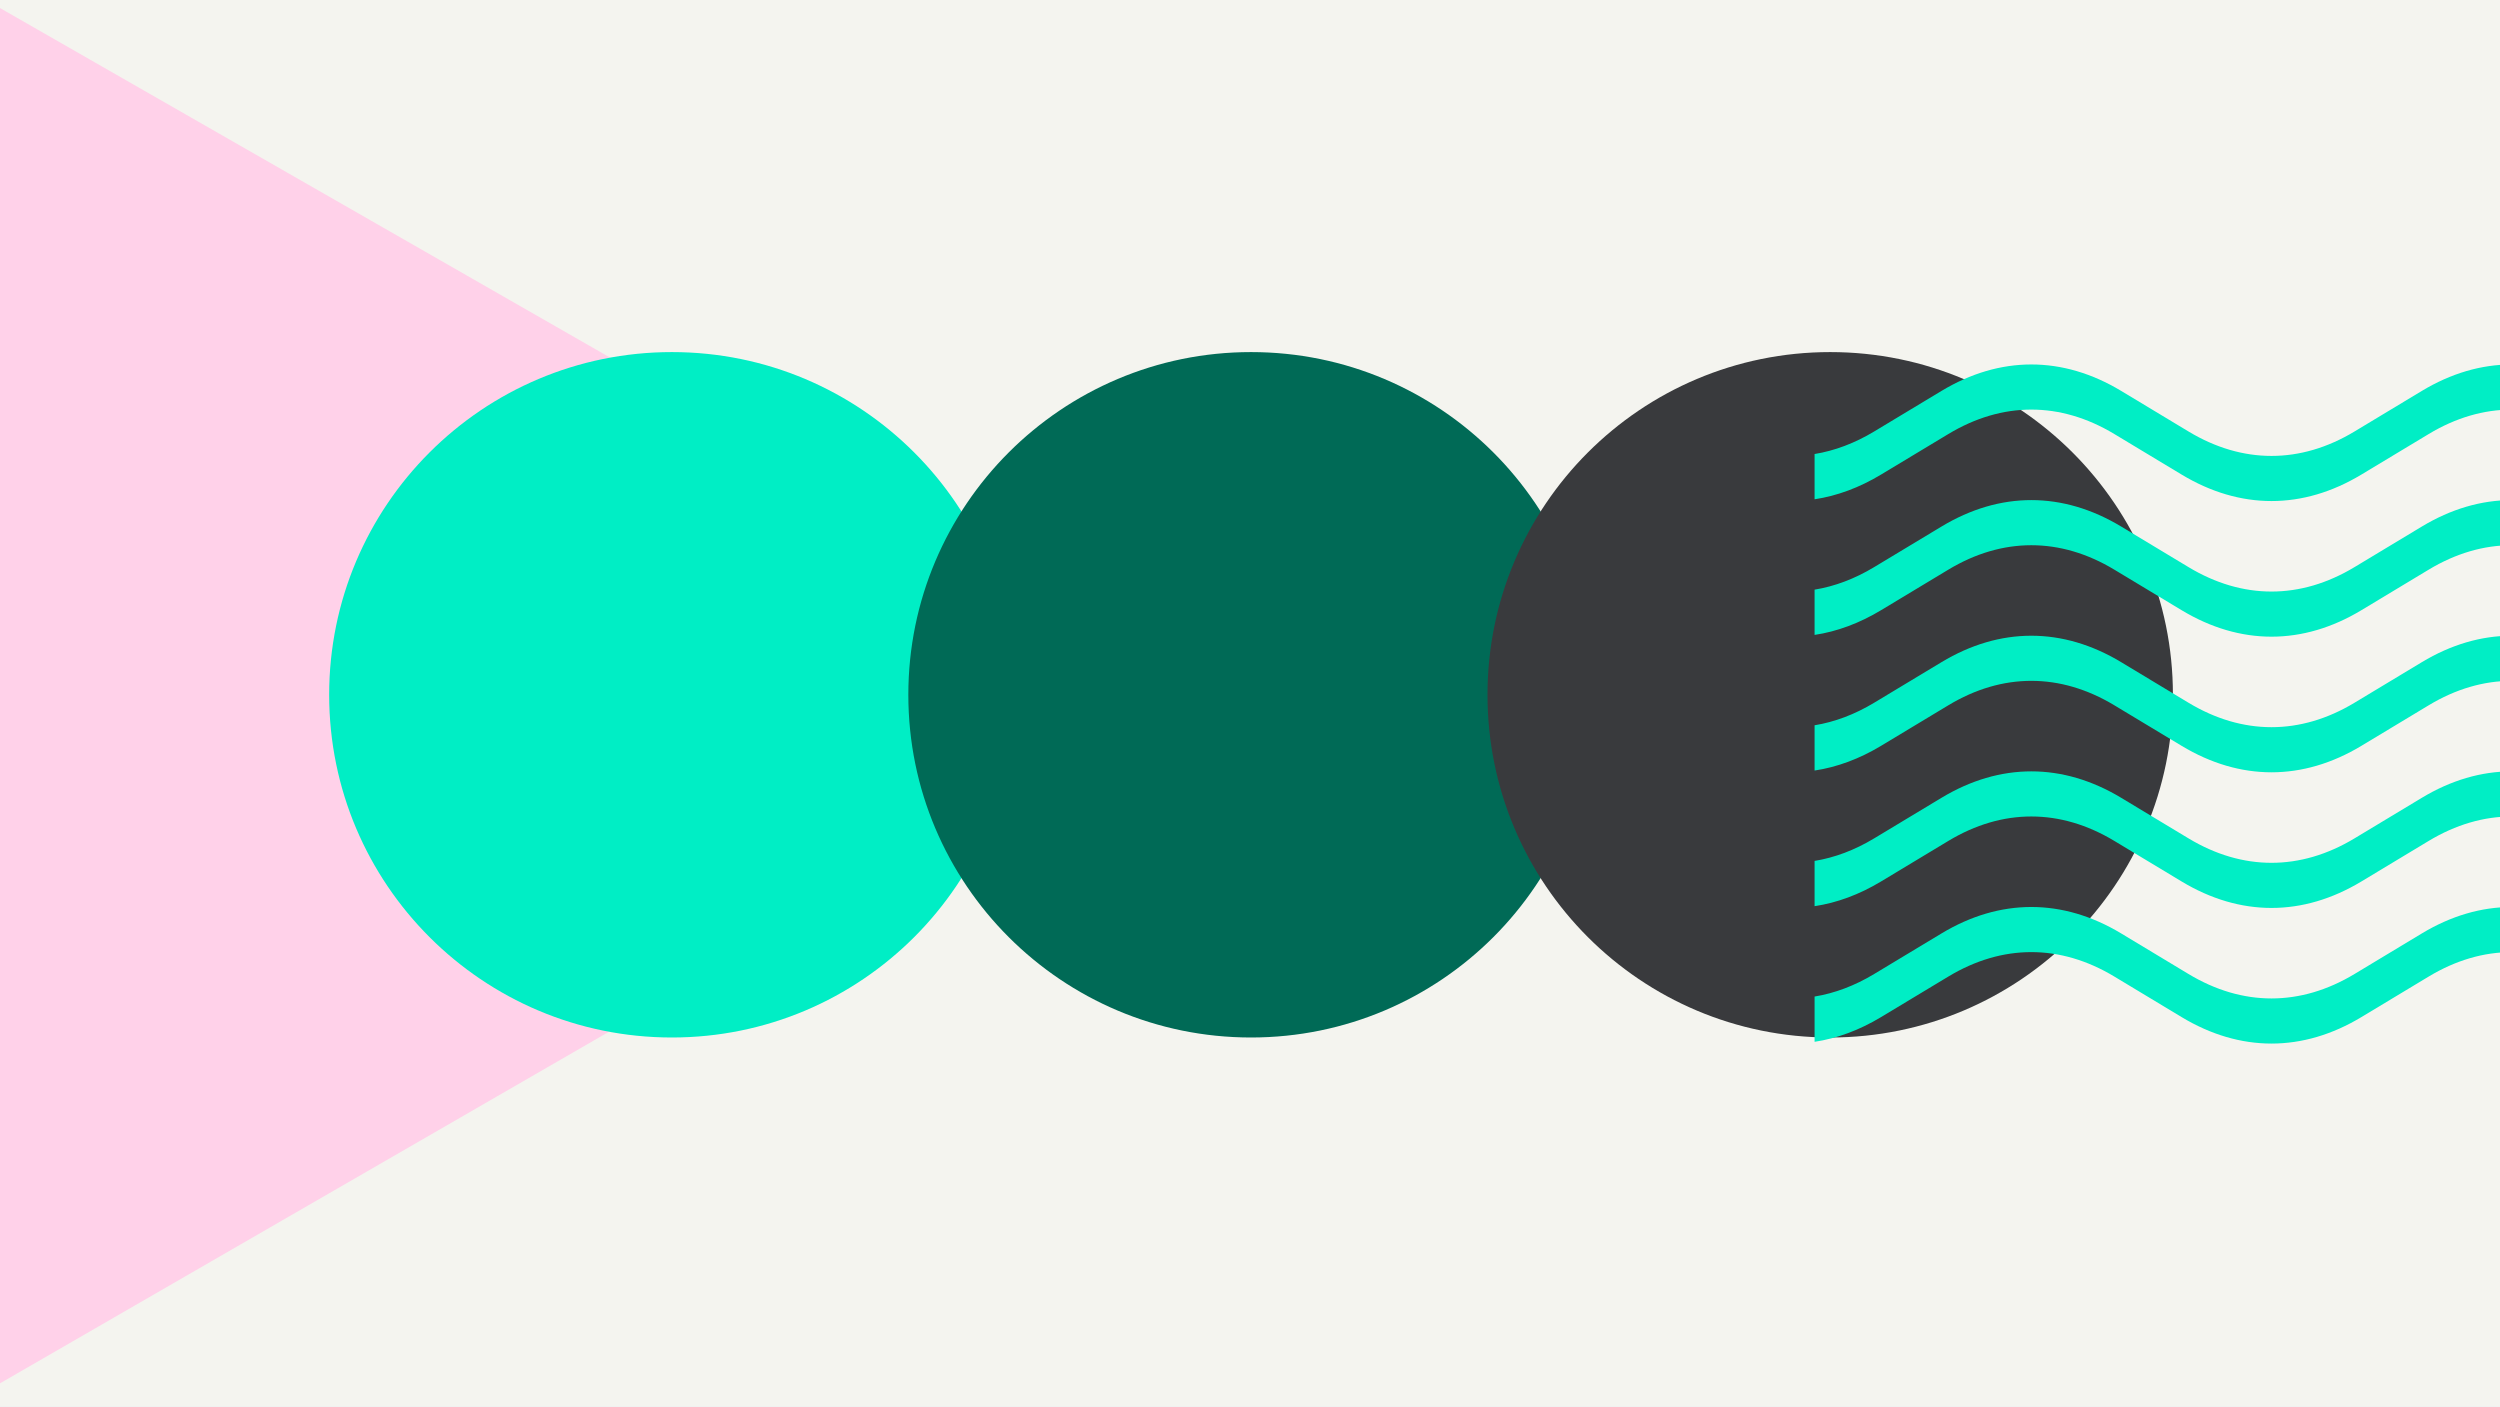
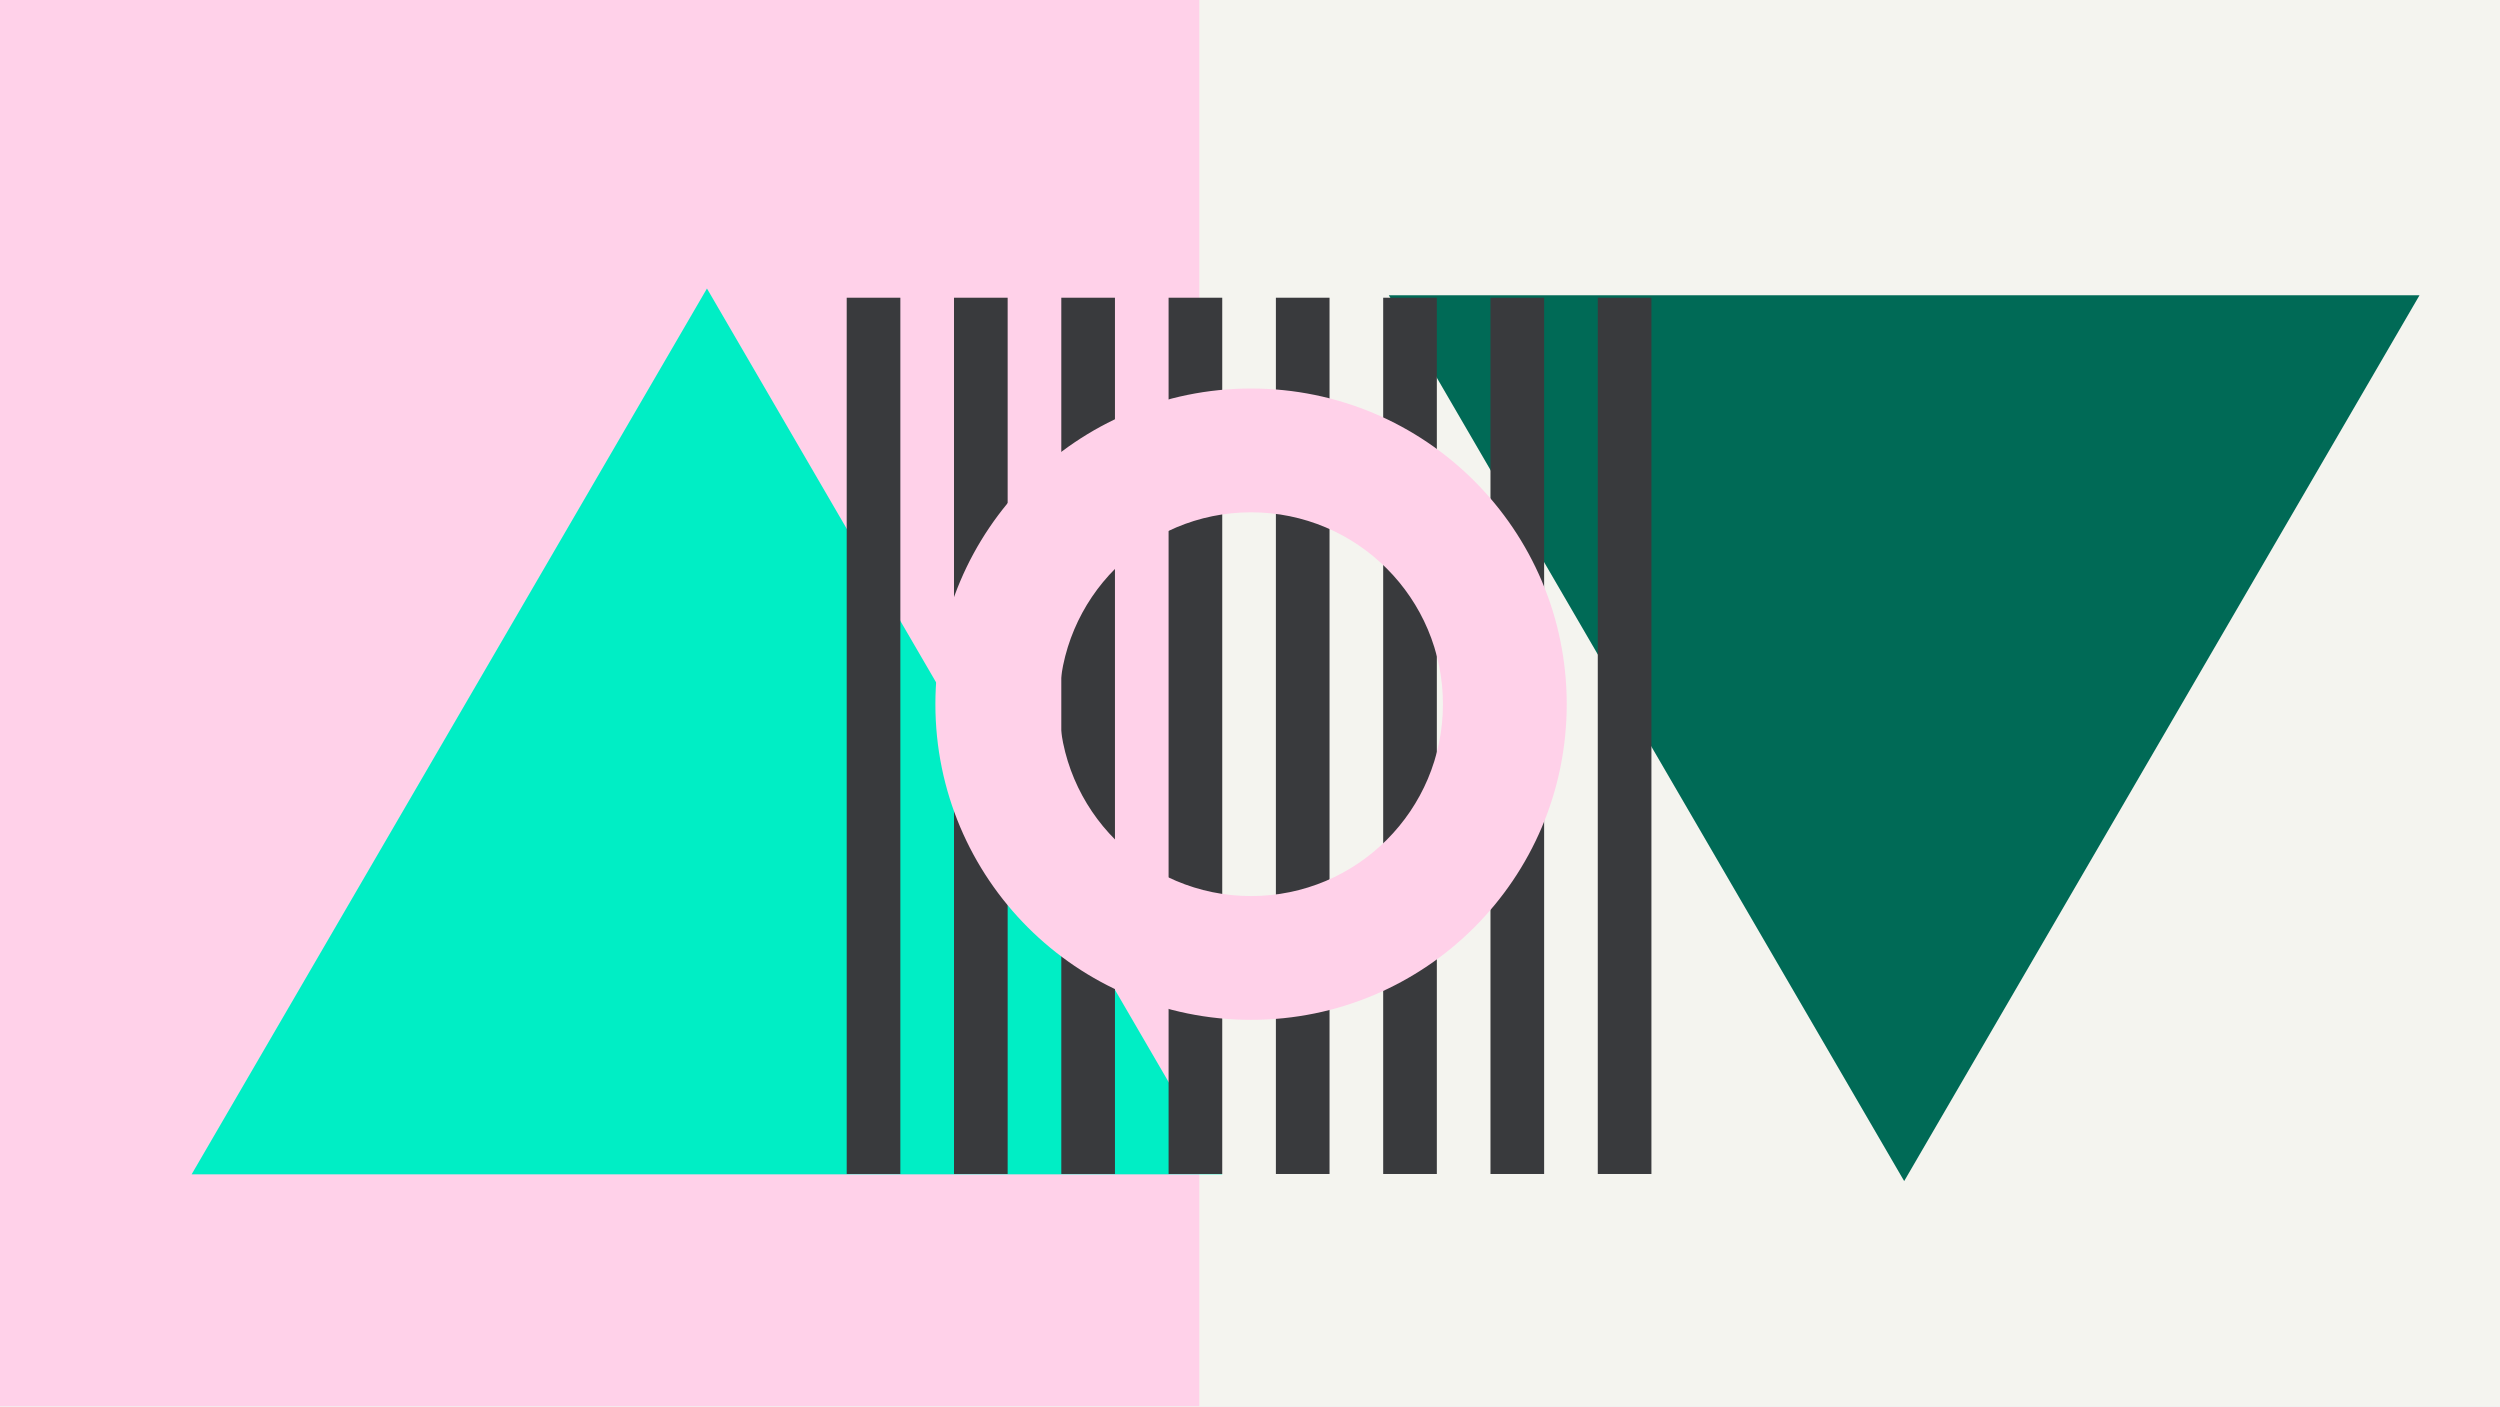
- <svg xmlns="http://www.w3.org/2000/svg" width="1200" height="675" viewBox="0 0 1200 675" fill="none">
-   <g clip-path="url(#clip0_6_2883)">
-     <rect width="1200" height="675" fill="#F4F4EF" />
-     <path d="M-86.336 -45.61L573.887 332.671L-88.846 715.3L-86.336 -45.61Z" fill="#FFD1E9" />
-     <circle cx="322.5" cy="333.5" r="164.5" fill="#00EEC5" />
-     <circle cx="600.5" cy="333.5" r="164.5" fill="#006A56" />
-     <circle cx="878.5" cy="333.5" r="164.5" fill="#393A3D" />
-     <path fill-rule="evenodd" clip-rule="evenodd" d="M871 500.069C881.772 498.447 892.474 494.493 902.906 488.206L935.201 468.748C961.143 453.101 988.924 453.101 1014.89 468.749L1047.18 488.206C1075.28 505.15 1105.36 505.149 1133.47 488.206L1165.77 468.748C1191.71 453.101 1219.49 453.101 1245.45 468.749L1277.75 488.206C1305.84 505.15 1335.92 505.15 1364.04 488.206L1360.73 467.52C1334.77 483.167 1306.99 483.167 1281.05 467.52L1248.75 448.062C1220.64 431.118 1190.56 431.118 1162.46 448.063L1130.17 467.52C1104.21 483.167 1076.42 483.166 1050.48 467.519L1018.19 448.062C990.076 431.118 959.992 431.118 931.896 448.063L899.603 467.52C890.248 473.158 880.657 476.765 871 478.339L871 500.069Z" fill="#00EEC5" />
-     <path fill-rule="evenodd" clip-rule="evenodd" d="M871 434.967C881.772 433.346 892.474 429.392 902.906 423.105L935.201 403.646C961.143 388 988.924 388 1014.89 403.647L1047.18 423.105C1075.28 440.049 1105.36 440.048 1133.47 423.105L1165.77 403.646C1191.71 388 1219.49 388 1245.45 403.647L1277.75 423.105C1305.84 440.049 1335.92 440.048 1364.04 423.105L1360.73 402.418C1334.77 418.066 1306.99 418.065 1281.05 402.419L1248.75 382.96C1220.64 366.017 1190.56 366.016 1162.46 382.961L1130.17 402.418C1104.21 418.066 1076.42 418.064 1050.48 402.418L1018.19 382.96C990.076 366.017 959.992 366.016 931.896 382.961L899.603 402.418C890.248 408.057 880.657 411.663 871 413.238L871 434.967Z" fill="#00EEC5" />
-     <path fill-rule="evenodd" clip-rule="evenodd" d="M871 369.862C881.772 368.24 892.474 364.286 902.906 357.999L935.201 338.541C961.143 322.894 988.924 322.894 1014.89 338.542L1047.18 357.999C1075.28 374.943 1105.36 374.942 1133.47 357.999L1165.77 338.541C1191.71 322.894 1219.49 322.894 1245.45 338.542L1277.75 357.999C1305.84 374.943 1335.92 374.942 1364.04 357.999L1360.73 337.313C1334.77 352.96 1306.99 352.96 1281.05 337.313L1248.75 317.855C1220.64 300.911 1190.56 300.911 1162.46 317.856L1130.17 337.313C1104.21 352.96 1076.42 352.959 1050.48 337.312L1018.19 317.855C990.076 300.911 959.992 300.911 931.896 317.856L899.603 337.313C890.248 342.951 880.657 346.558 871 348.132L871 369.862Z" fill="#00EEC5" />
-     <path fill-rule="evenodd" clip-rule="evenodd" d="M871 304.76C881.772 303.139 892.474 299.184 902.906 292.898L935.201 273.439C961.143 257.793 988.924 257.793 1014.89 273.44L1047.18 292.898C1075.28 309.842 1105.36 309.841 1133.47 292.898L1165.77 273.439C1191.71 257.793 1219.49 257.793 1245.45 273.44L1277.75 292.898C1305.84 309.842 1335.92 309.841 1364.04 292.898L1360.73 272.211C1334.77 287.859 1306.99 287.858 1281.05 272.212L1248.75 252.753C1220.64 235.81 1190.56 235.809 1162.46 252.754L1130.17 272.211C1104.21 287.859 1076.42 287.857 1050.48 272.211L1018.19 252.753C990.076 235.81 959.992 235.809 931.896 252.754L899.603 272.211C890.248 277.85 880.657 281.456 871 283.031L871 304.76Z" fill="#00EEC5" />
-     <path fill-rule="evenodd" clip-rule="evenodd" d="M871 239.659C881.772 238.037 892.474 234.083 902.906 227.796L935.201 208.338C961.143 192.691 988.924 192.691 1014.89 208.339L1047.18 227.796C1075.28 244.74 1105.36 244.739 1133.47 227.796L1165.77 208.338C1191.71 192.691 1219.49 192.691 1245.45 208.339L1277.75 227.796C1305.84 244.74 1335.92 244.739 1364.04 227.796L1360.73 207.109C1334.77 222.757 1306.99 222.757 1281.05 207.11L1248.75 187.652C1220.64 170.708 1190.56 170.708 1162.46 187.653L1130.17 207.11C1104.21 222.757 1076.42 222.756 1050.48 207.109L1018.19 187.652C990.076 170.708 959.992 170.708 931.896 187.653L899.603 207.11C890.248 212.748 880.657 216.355 871 217.929L871 239.659Z" fill="#00EEC5" />
+ <svg xmlns="http://www.w3.org/2000/svg" width="1184" height="666" viewBox="0 0 1184 666" fill="none">
+   <g clip-path="url(#clip0_1_2617)">
+     <rect width="1184" height="666" fill="#F4F4EF" />
+     <rect width="568" height="666" fill="#FFD1E9" />
+     <path d="M334.816 136.637L578.876 556.158H90.756L334.816 136.637Z" fill="#00EEC5" />
+     <path d="M901.817 559.361L657.757 139.84L1145.88 139.84L901.817 559.361Z" fill="#006A56" />
+     <rect x="401" y="556" width="415" height="25.408" transform="rotate(-90 401 556)" fill="#393A3D" />
+     <rect x="451.816" y="556" width="415" height="25.408" transform="rotate(-90 451.816 556)" fill="#393A3D" />
+     <rect x="502.633" y="556" width="415" height="25.408" transform="rotate(-90 502.633 556)" fill="#393A3D" />
+     <rect x="553.445" y="556" width="415" height="25.408" transform="rotate(-90 553.445 556)" fill="#393A3D" />
+     <rect x="604.262" y="556" width="415" height="25.408" transform="rotate(-90 604.262 556)" fill="#393A3D" />
+     <rect x="655.078" y="556" width="415" height="25.408" transform="rotate(-90 655.078 556)" fill="#393A3D" />
+     <rect x="705.891" y="556" width="415" height="25.408" transform="rotate(-90 705.891 556)" fill="#393A3D" />
+     <rect x="756.707" y="556" width="415" height="25.408" transform="rotate(-90 756.707 556)" fill="#393A3D" />
+     <path fill-rule="evenodd" clip-rule="evenodd" d="M592.5 483C675.067 483 742 416.067 742 333.5C742 250.933 675.067 184 592.5 184C509.933 184 443 250.933 443 333.5C443 416.067 509.933 483 592.5 483ZM592.5 424.373C642.688 424.373 683.373 383.688 683.373 333.5C683.373 283.312 642.688 242.627 592.5 242.627C542.313 242.627 501.627 283.312 501.627 333.5C501.627 383.688 542.313 424.373 592.5 424.373Z" fill="#FFD1E9" />
  </g>
  <defs>
-     <clipPath id="clip0_6_2883">
-       <rect width="1200" height="675" fill="white" />
+     <clipPath id="clip0_1_2617">
+       <rect width="1184" height="666" fill="white" />
    </clipPath>
  </defs>
</svg>
